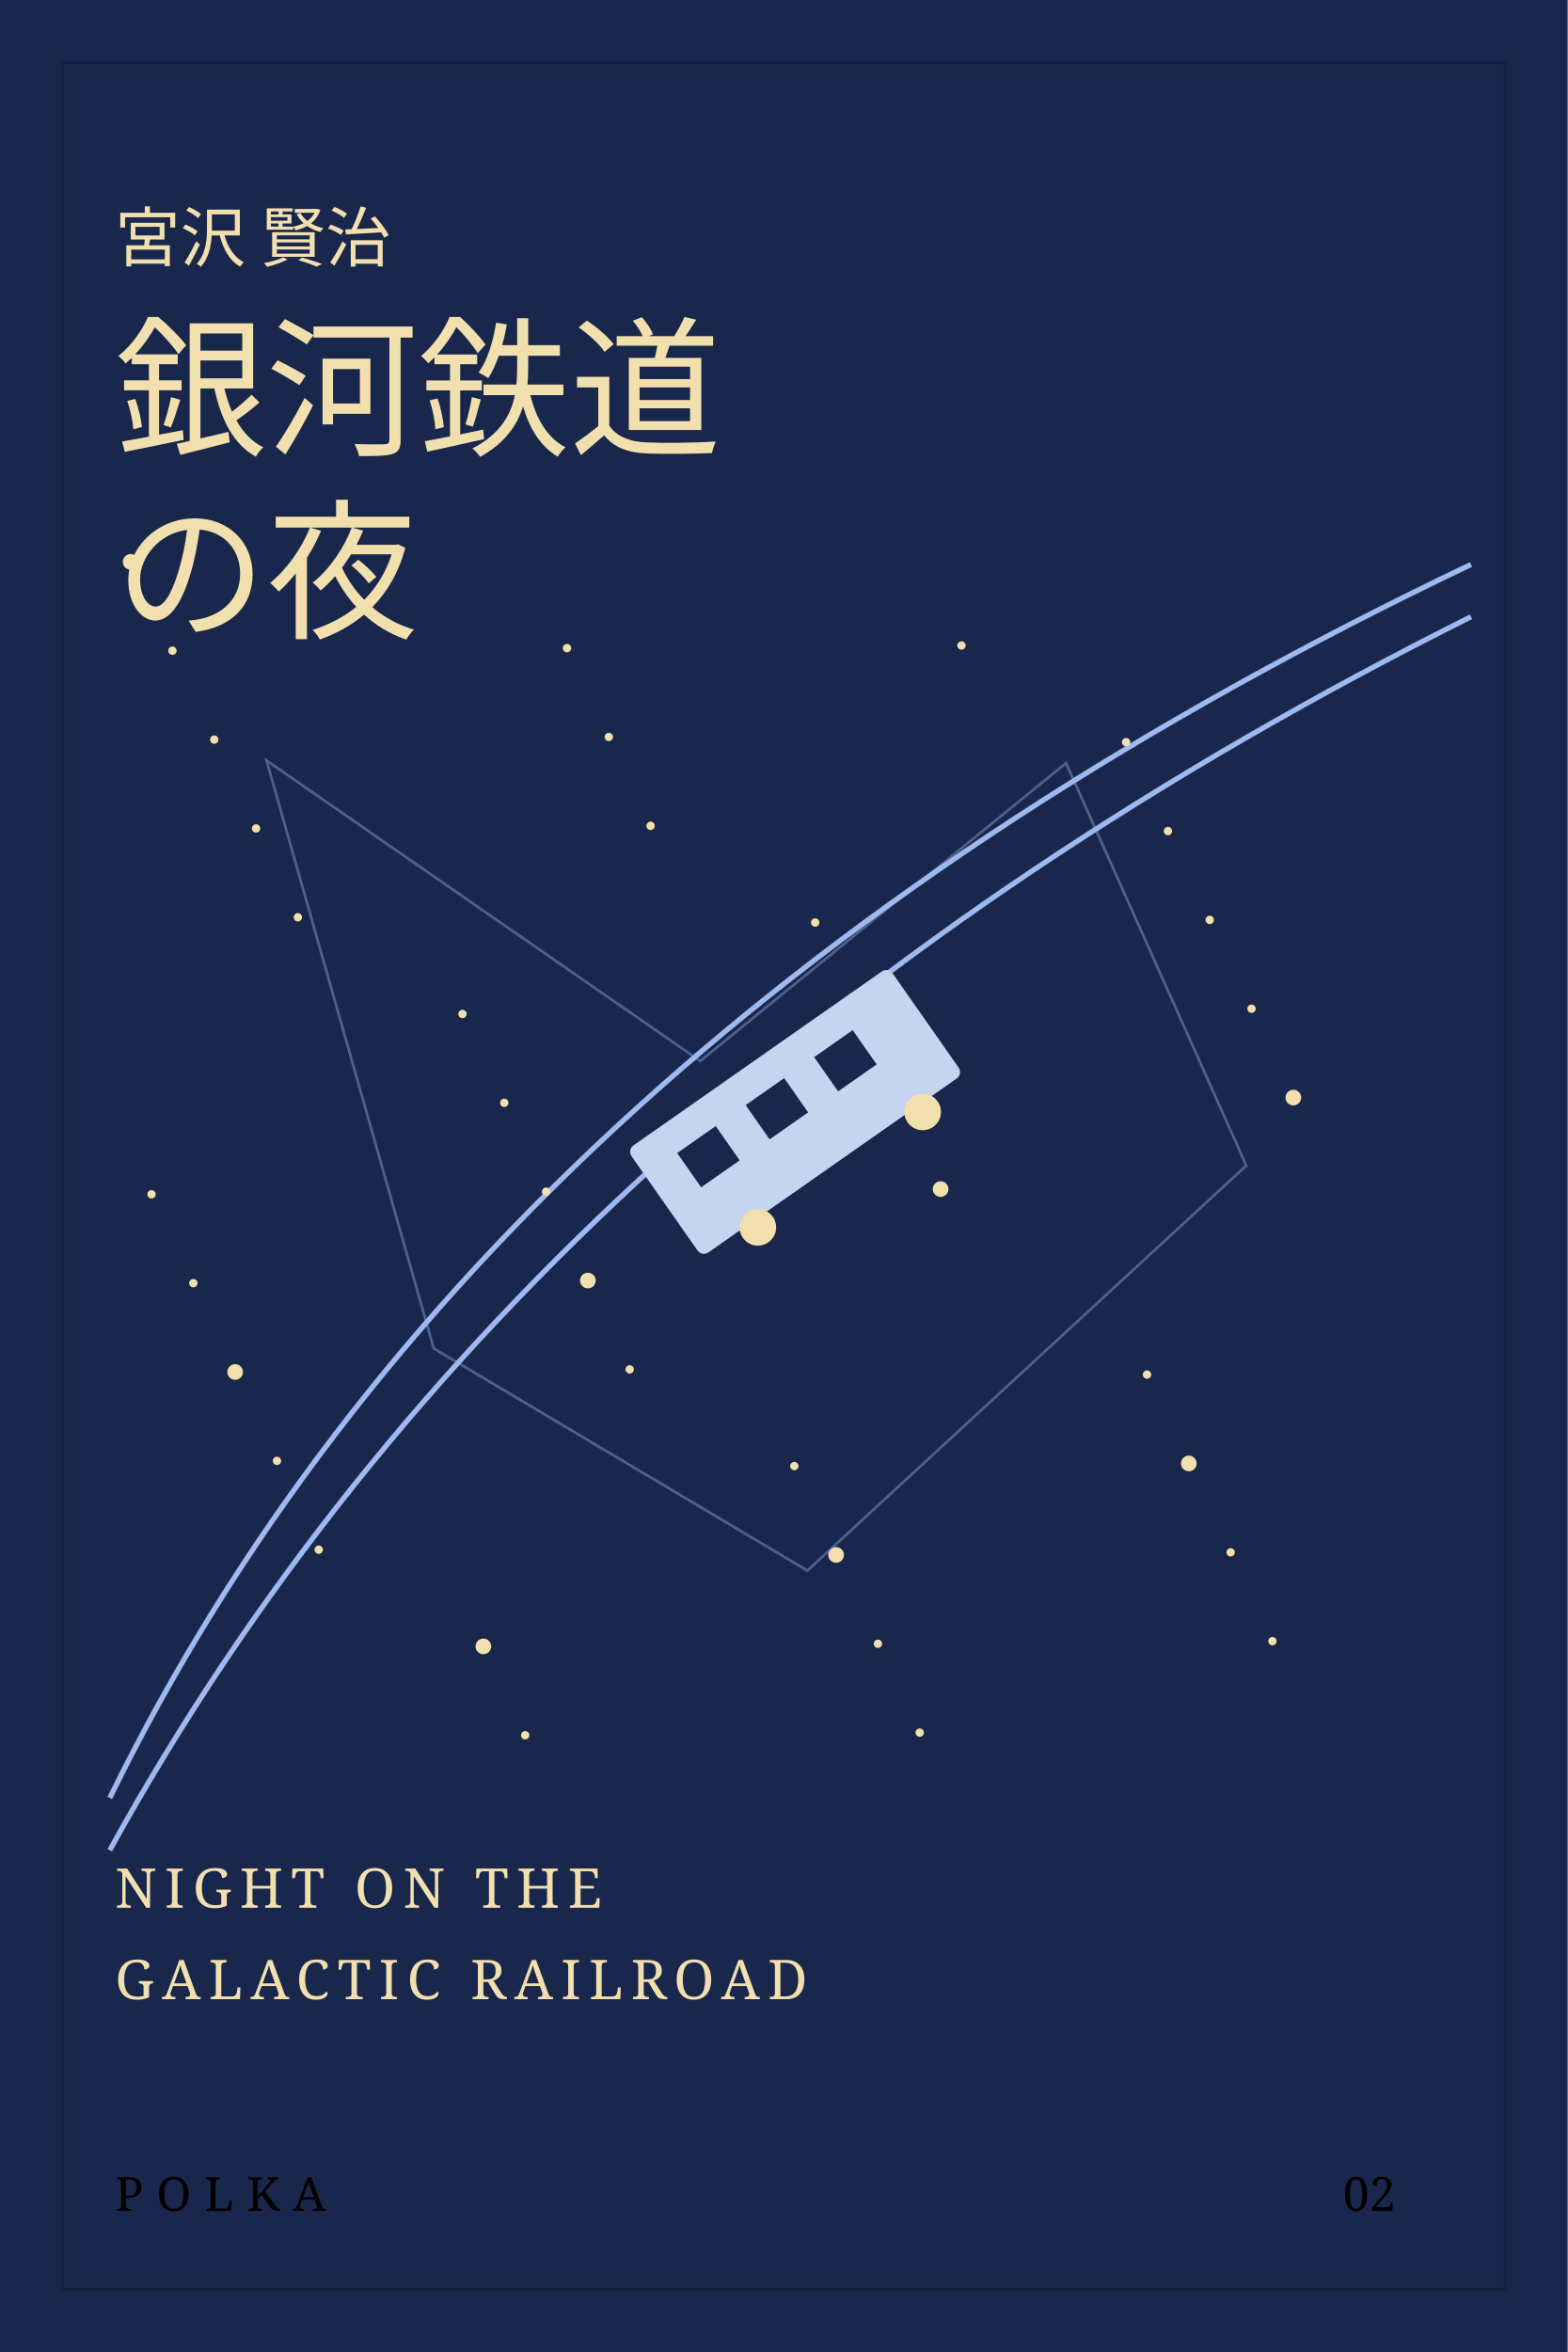
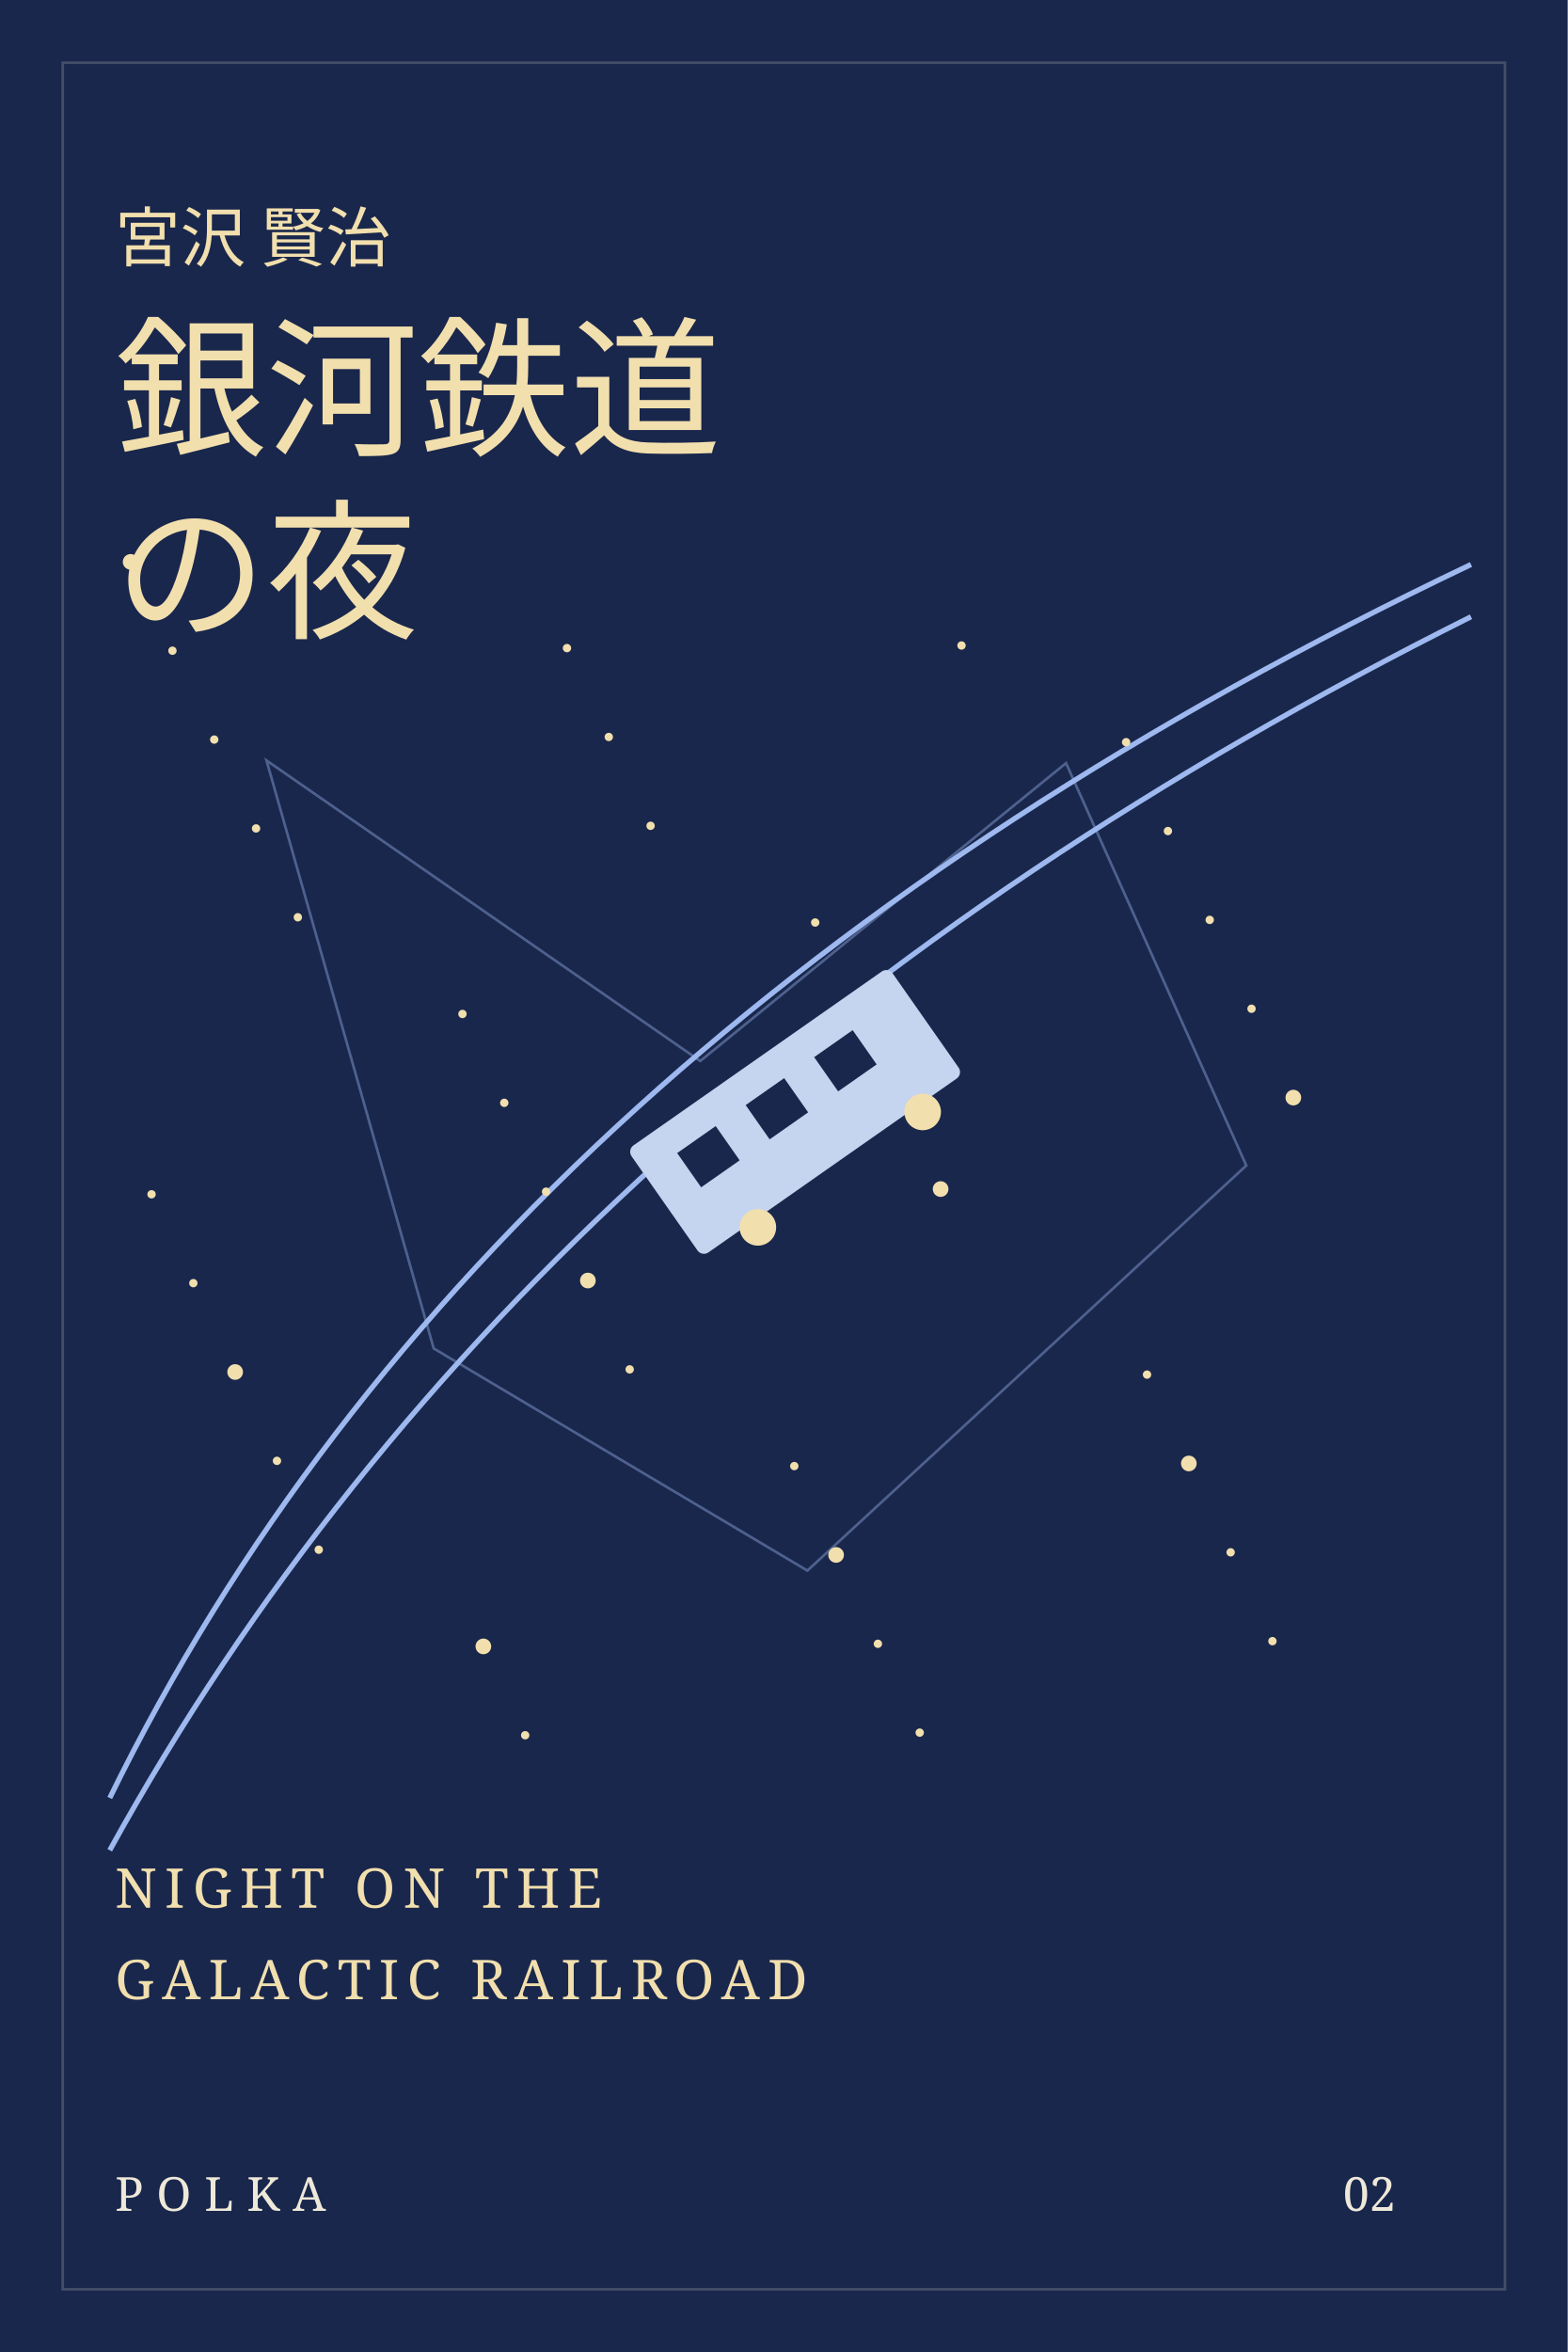
- <svg xmlns="http://www.w3.org/2000/svg" width="600" height="900" viewBox="0 0 600 900">
+ <svg xmlns="http://www.w3.org/2000/svg" width="600" height="900" viewBox="0 0 600 900" style="color:#eee8d9">
  <defs>
    <filter id="mist">
      <feGaussianBlur stdDeviation="40" />
    </filter>
  </defs>
  <rect width="600" height="900" fill="#19274c" />
  <g font-family="Georgia, 'Hiragino Mincho ProN', serif">
    <g stroke="#9eb9ef" fill="none">
      <path d="M42 688Q185 396 563 216M42 708Q203 416 563 236" stroke-width="2" />
      <path d="M102 291L268 406L408 292L477 446L309 601L166 516Z" opacity=".4" />
    </g>
    <circle cx="50" cy="215" r="3" fill="#f2dfae" />
    <circle cx="177" cy="388" r="1.6" fill="#f2dfae" />
    <circle cx="304" cy="561" r="1.6" fill="#f2dfae" />
    <circle cx="431" cy="284" r="1.6" fill="#f2dfae" />
    <circle cx="58" cy="457" r="1.6" fill="#f2dfae" />
    <circle cx="185" cy="630" r="3" fill="#f2dfae" />
    <circle cx="312" cy="353" r="1.6" fill="#f2dfae" />
    <circle cx="439" cy="526" r="1.6" fill="#f2dfae" />
    <circle cx="66" cy="249" r="1.6" fill="#f2dfae" />
    <circle cx="193" cy="422" r="1.6" fill="#f2dfae" />
    <circle cx="320" cy="595" r="3" fill="#f2dfae" />
    <circle cx="447" cy="318" r="1.6" fill="#f2dfae" />
    <circle cx="74" cy="491" r="1.6" fill="#f2dfae" />
    <circle cx="201" cy="664" r="1.6" fill="#f2dfae" />
    <circle cx="328" cy="387" r="1.6" fill="#f2dfae" />
    <circle cx="455" cy="560" r="3" fill="#f2dfae" />
    <circle cx="82" cy="283" r="1.6" fill="#f2dfae" />
    <circle cx="209" cy="456" r="1.6" fill="#f2dfae" />
    <circle cx="336" cy="629" r="1.6" fill="#f2dfae" />
    <circle cx="463" cy="352" r="1.6" fill="#f2dfae" />
    <circle cx="90" cy="525" r="3" fill="#f2dfae" />
    <circle cx="217" cy="248" r="1.6" fill="#f2dfae" />
    <circle cx="344" cy="421" r="1.6" fill="#f2dfae" />
    <circle cx="471" cy="594" r="1.6" fill="#f2dfae" />
    <circle cx="98" cy="317" r="1.6" fill="#f2dfae" />
    <circle cx="225" cy="490" r="3" fill="#f2dfae" />
    <circle cx="352" cy="663" r="1.6" fill="#f2dfae" />
    <circle cx="479" cy="386" r="1.6" fill="#f2dfae" />
    <circle cx="106" cy="559" r="1.6" fill="#f2dfae" />
    <circle cx="233" cy="282" r="1.6" fill="#f2dfae" />
    <circle cx="360" cy="455" r="3" fill="#f2dfae" />
    <circle cx="487" cy="628" r="1.6" fill="#f2dfae" />
    <circle cx="114" cy="351" r="1.6" fill="#f2dfae" />
    <circle cx="241" cy="524" r="1.6" fill="#f2dfae" />
    <circle cx="368" cy="247" r="1.6" fill="#f2dfae" />
    <circle cx="495" cy="420" r="3" fill="#f2dfae" />
    <circle cx="122" cy="593" r="1.6" fill="#f2dfae" />
    <circle cx="249" cy="316" r="1.6" fill="#f2dfae" />
    <g transform="translate(240 440) rotate(-35)">
      <rect width="122" height="50" rx="3" fill="#c5d4ef" />
      <path d="M15 12h18v16H15zM47 12h18v16H47zM79 12h18v16H79z" fill="#19274c" />
      <circle cx="24" cy="53" r="7" fill="#f2dfae" />
      <circle cx="101" cy="53" r="7" fill="#f2dfae" />
    </g>
    <text x="44" y="100" font-size="25" fill="#f2dfae">宮沢 賢治</text>
    <text x="44" y="170" font-size="58" fill="#f2dfae">銀河鉄道</text>
    <text x="44" y="240" font-size="58" fill="#f2dfae">の夜</text>
    <text x="44" y="730" font-size="21" fill="#f2dfae" letter-spacing="3">NIGHT ON THE</text>
    <text x="44" y="765" font-size="21" fill="#f2dfae" letter-spacing="3">GALACTIC RAILROAD</text>
    <text x="44" y="846" font-size="18" fill="currentColor" letter-spacing="5">POLKA</text>
    <text x="514" y="846" font-size="18" fill="currentColor">02</text>
  </g>
  <rect x="24" y="24" width="552" height="852" fill="none" stroke="currentColor" opacity=".2" />
</svg>
